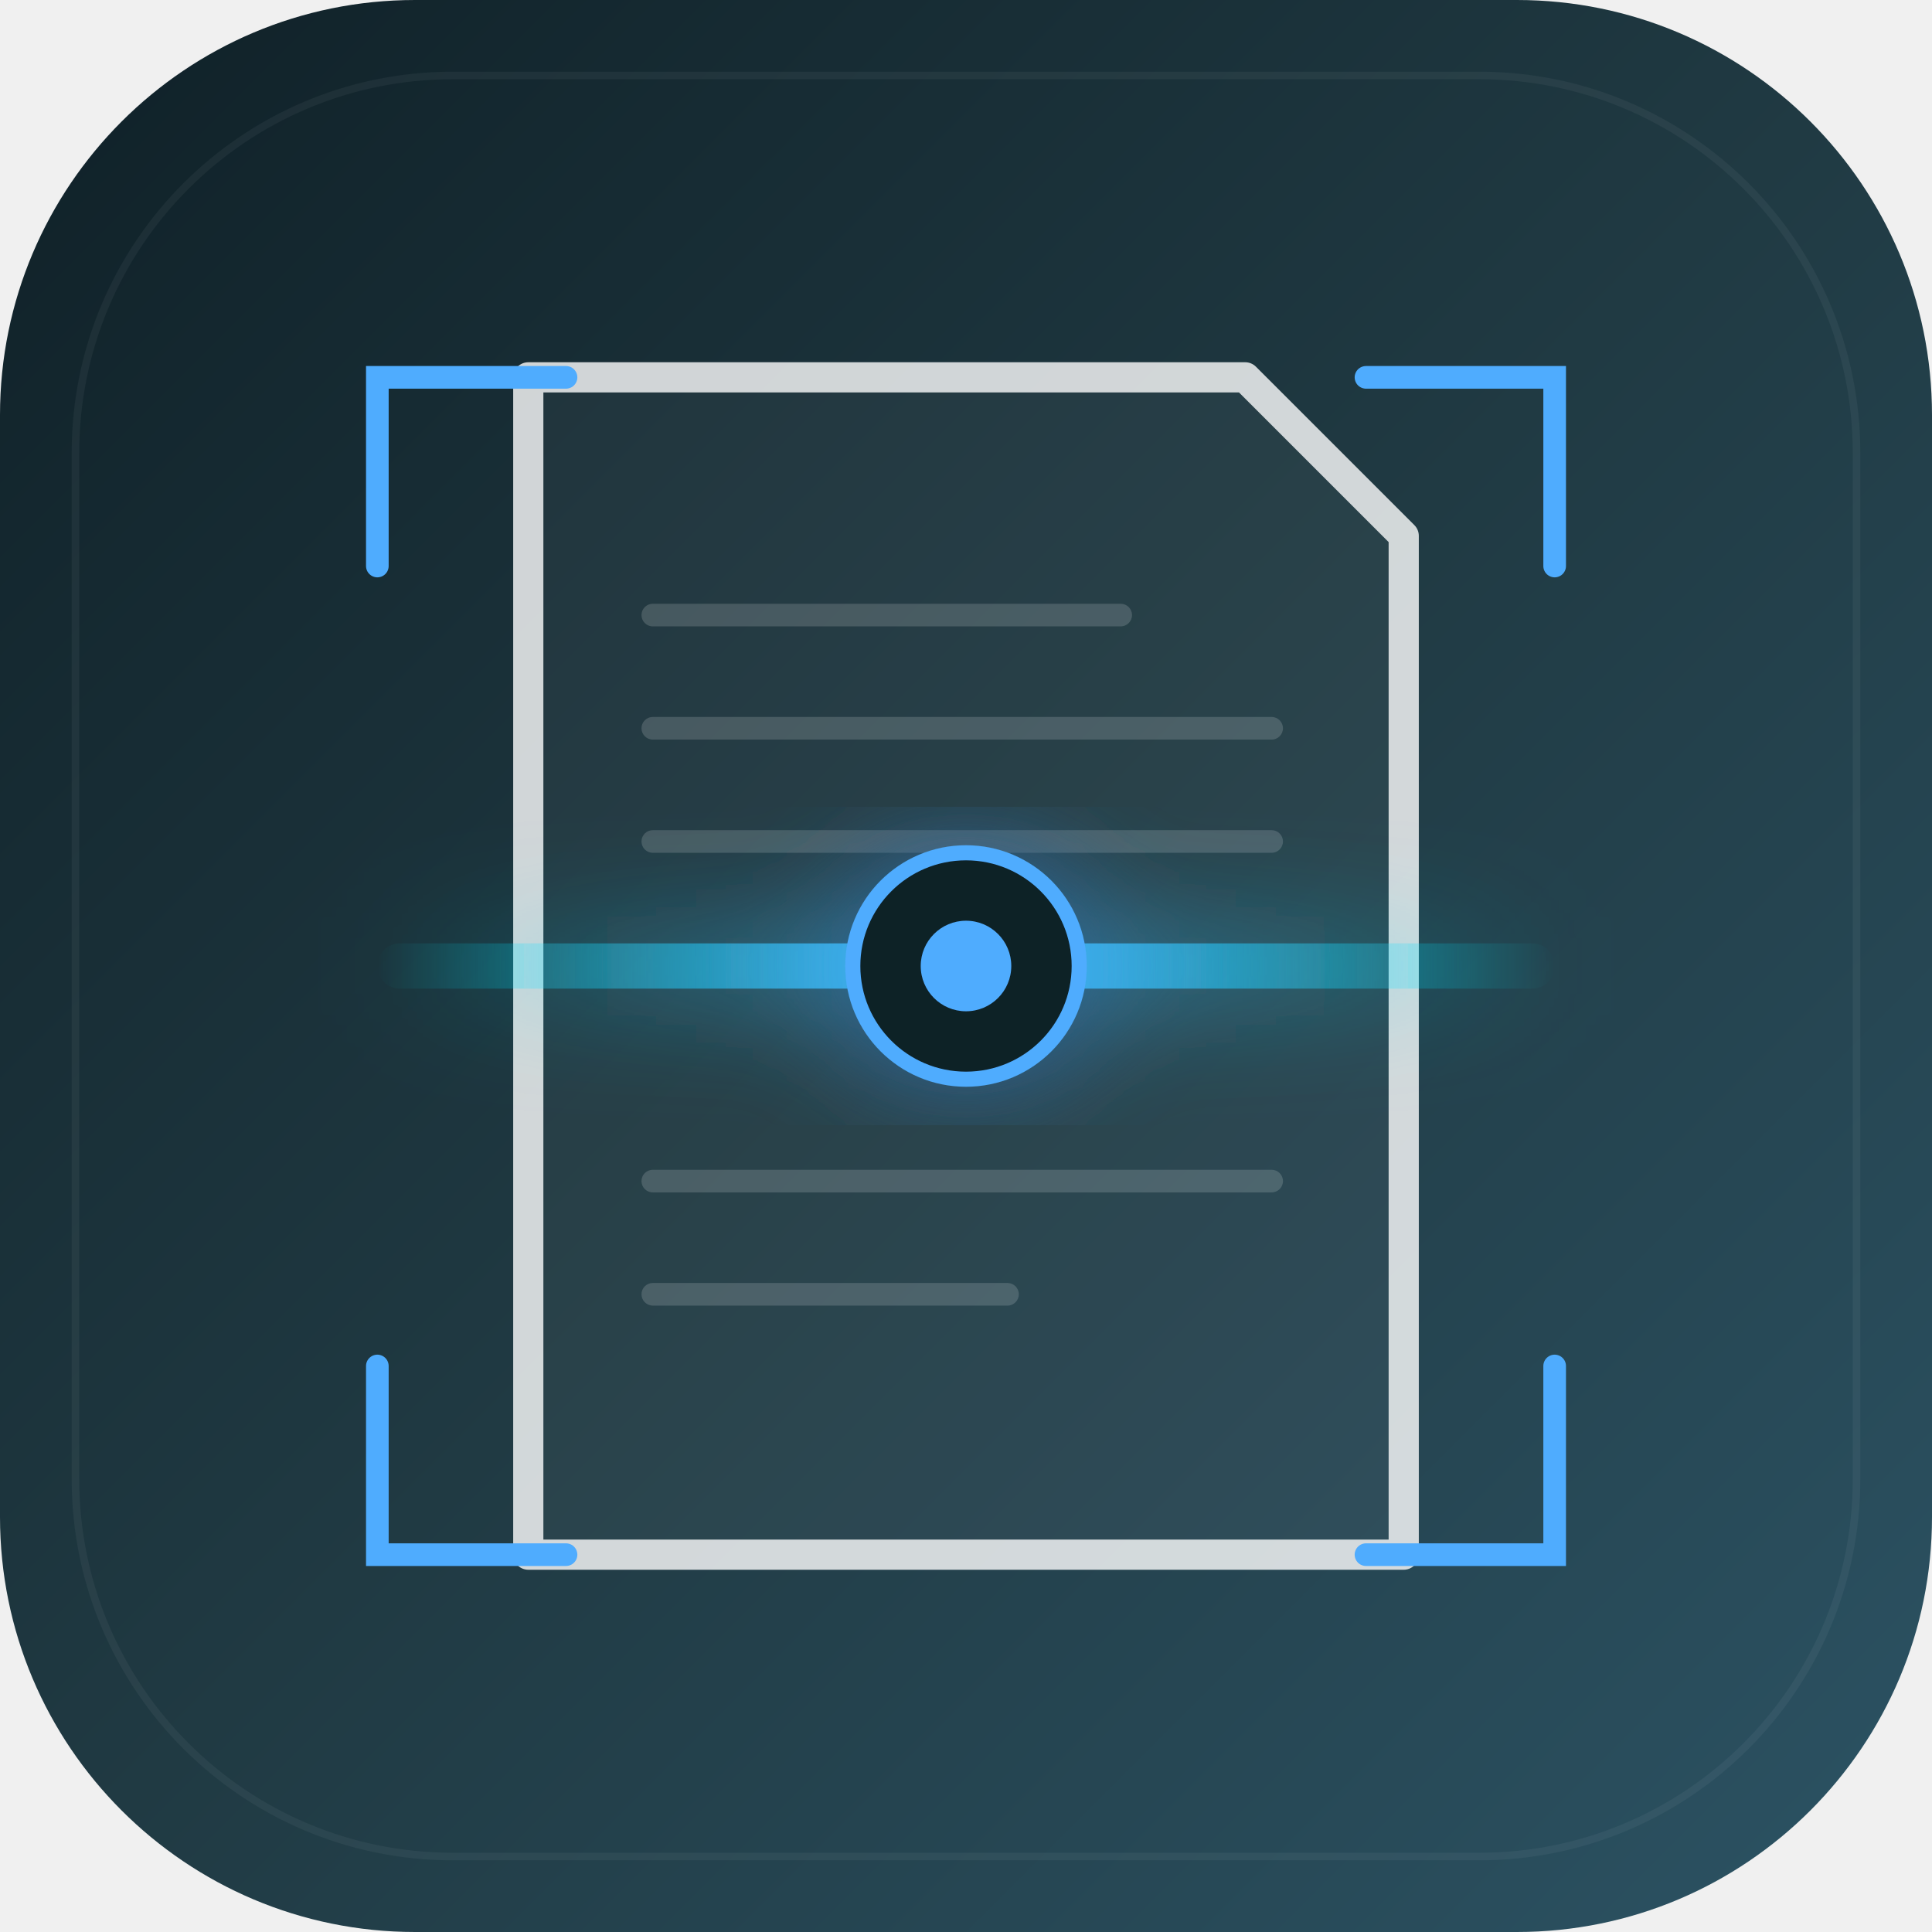
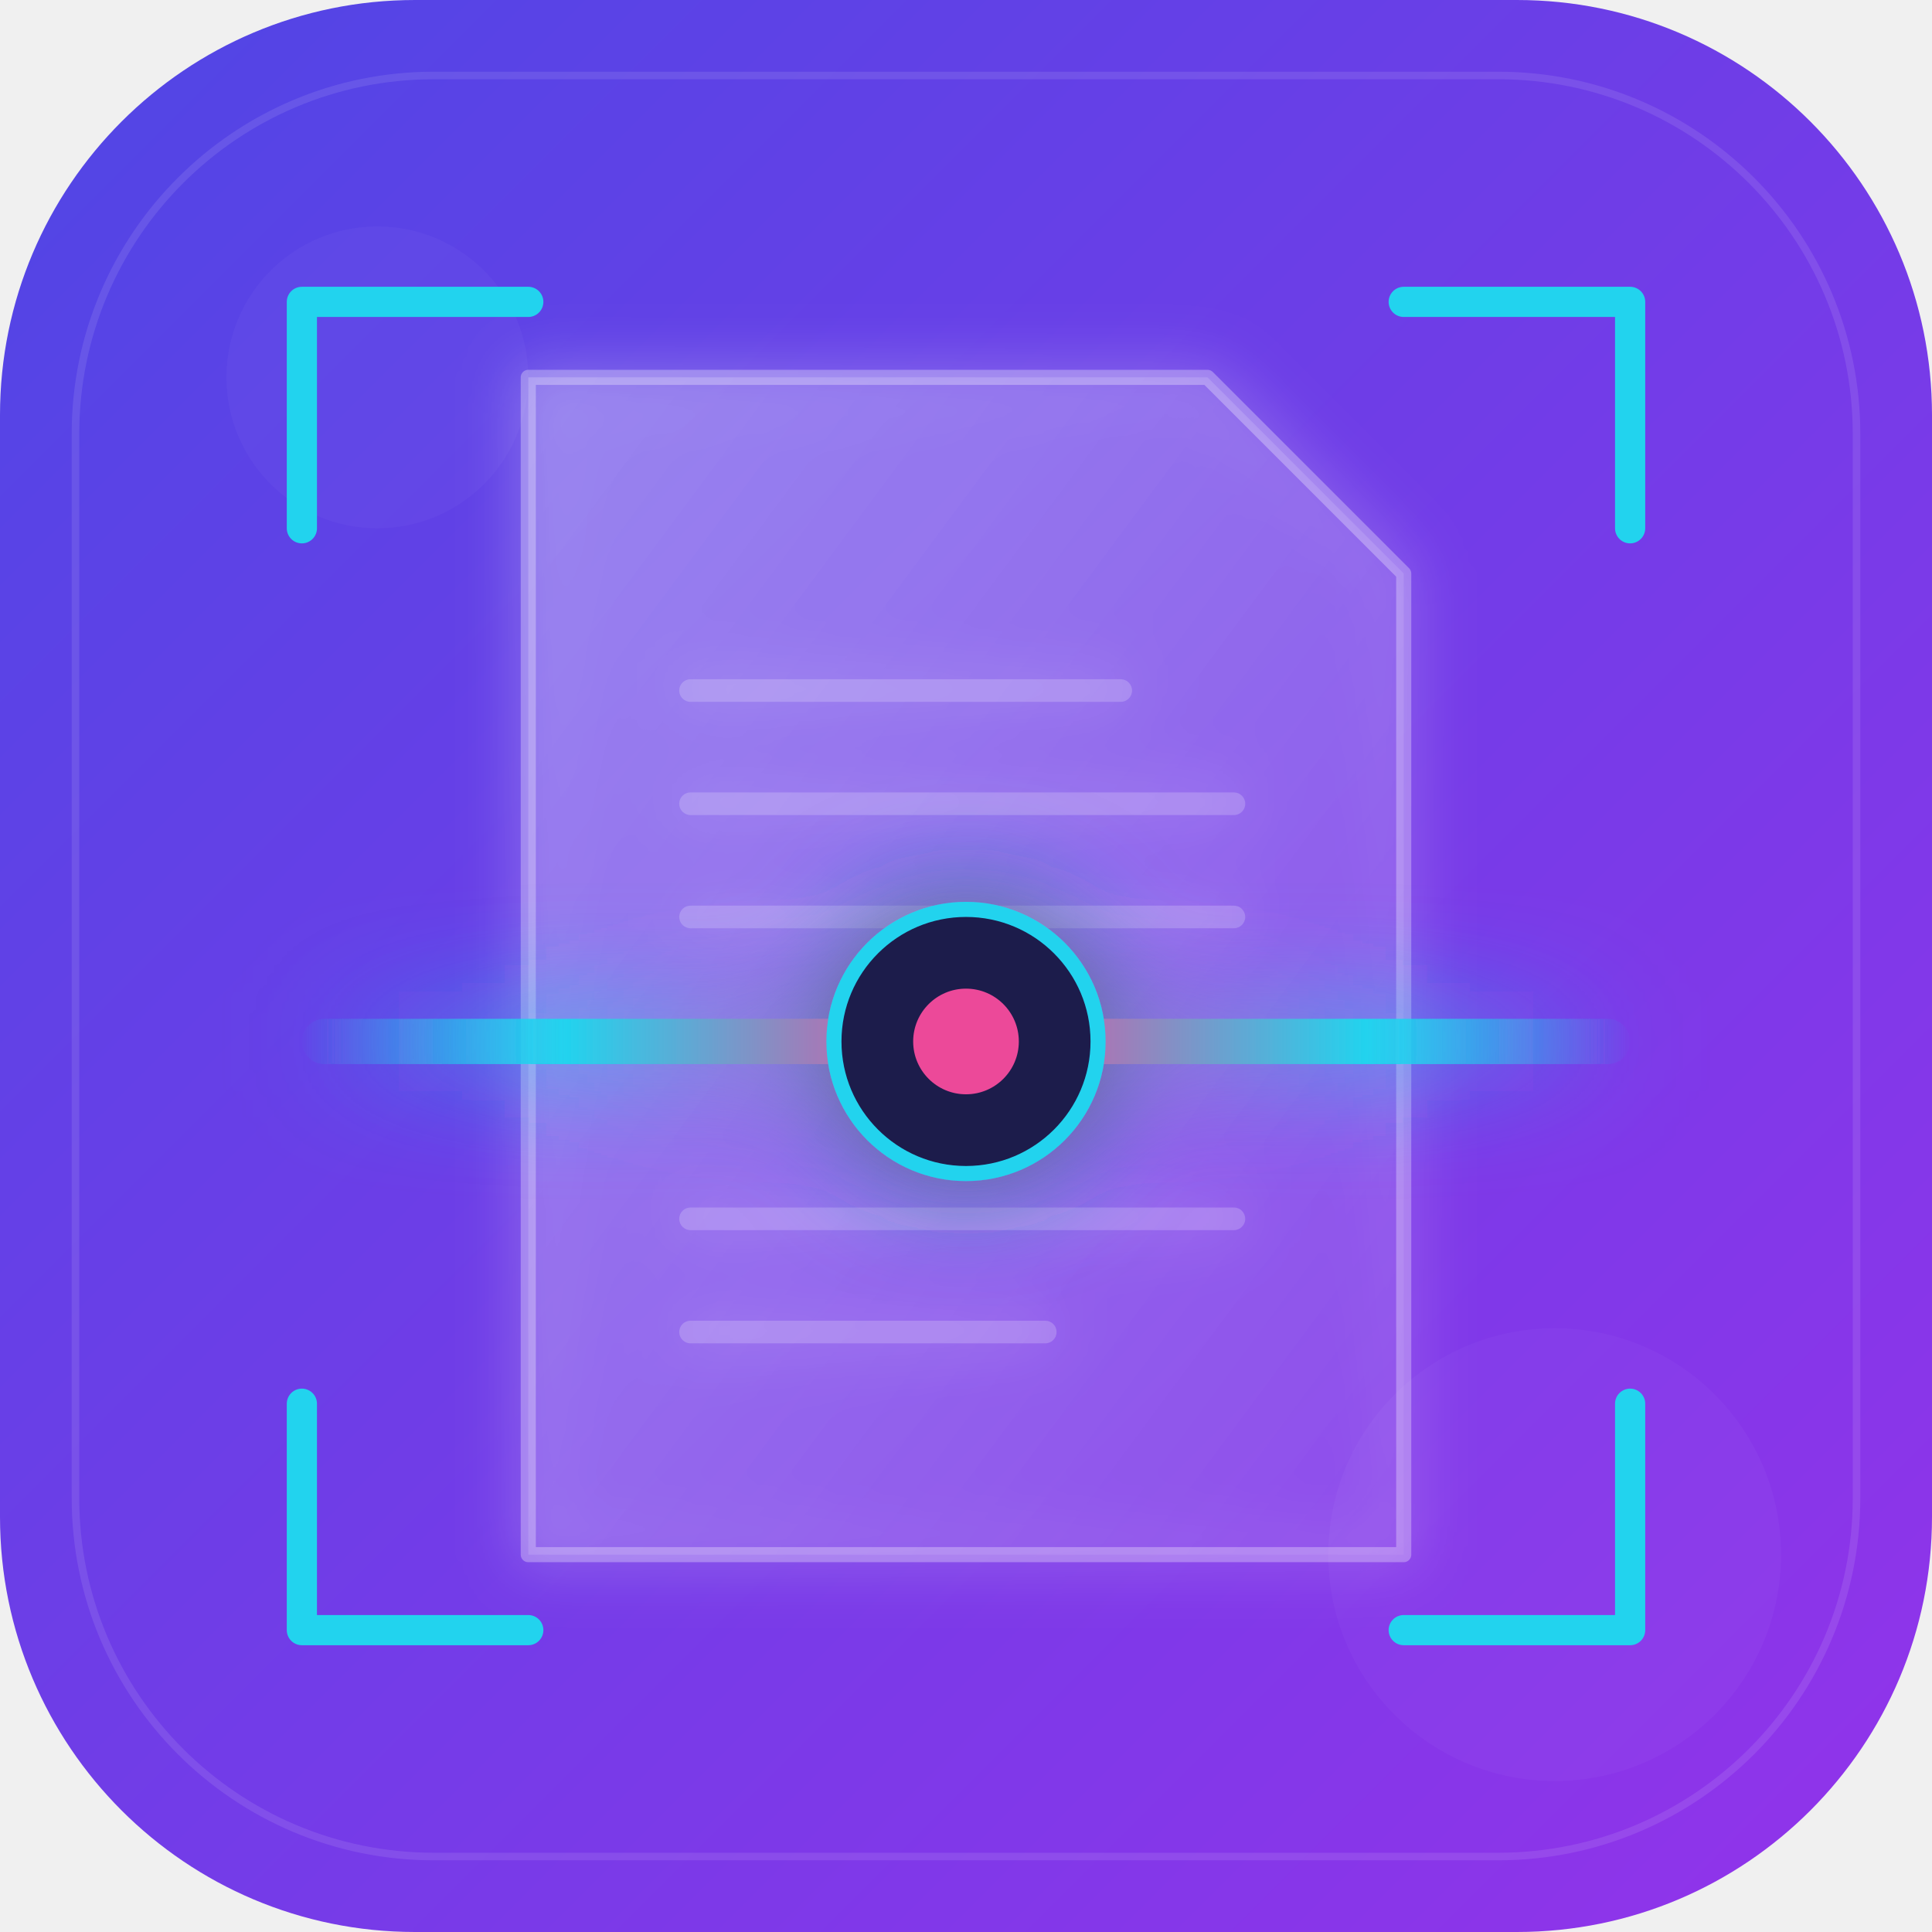
<svg xmlns="http://www.w3.org/2000/svg" width="512" height="512" viewBox="0 0 512 512" fill="none">
  <defs>
-     <linearGradient id="bg_grad" x1="0" y1="0" x2="512" y2="512" gradientUnits="userSpaceOnUse">
-       <stop stop-color="#0F2027" />
-       <stop offset="0.5" stop-color="#203A43" />
-       <stop offset="1" stop-color="#2C5364" />
+     <linearGradient id="bg_gradient" x1="0%" y1="0%" x2="100%" y2="100%">
+       <stop offset="0%" style="stop-color:#4F46E5" />
+       <stop offset="100%" style="stop-color:#9333EA" />
    </linearGradient>
-     <linearGradient id="beam_grad" x1="100" y1="256" x2="412" y2="256" gradientUnits="userSpaceOnUse">
-       <stop stop-color="#00F2FE" stop-opacity="0" />
-       <stop offset="0.5" stop-color="#4FACFE" />
-       <stop offset="1" stop-color="#00F2FE" stop-opacity="0" />
+     <linearGradient id="glass_gradient" x1="0%" y1="0%" x2="100%" y2="100%">
+       <stop offset="0%" style="stop-color:#FFFFFF; stop-opacity:0.2" />
+       <stop offset="100%" style="stop-color:#FFFFFF; stop-opacity:0.05" />
    </linearGradient>
-     <filter id="glow" x="-20%" y="-20%" width="140%" height="140%">
+     <linearGradient id="beam_gradient" x1="0%" y1="50%" x2="100%" y2="50%">
+       <stop offset="0%" style="stop-color:#22D3EE; stop-opacity:0" />
+       <stop offset="20%" style="stop-color:#22D3EE; stop-opacity:1" />
+       <stop offset="50%" style="stop-color:#EC4899; stop-opacity:1" />
+       <stop offset="80%" style="stop-color:#22D3EE; stop-opacity:1" />
+       <stop offset="100%" style="stop-color:#22D3EE; stop-opacity:0" />
+     </linearGradient>
+     <filter id="glow" x="-50%" y="-50%" width="200%" height="200%">
      <feGaussianBlur stdDeviation="15" result="blur" />
      <feComposite in="SourceGraphic" in2="blur" operator="over" />
    </filter>
+     <filter id="document_glow" x="-20%" y="-20%" width="140%" height="140%">
+       <feGaussianBlur stdDeviation="8" result="blur" />
+       <feComposite in="SourceGraphic" in2="blur" operator="over" />
+     </filter>
  </defs>
-   <rect width="512" height="512" rx="110" fill="url(#bg_grad)" />
-   <rect x="20" y="20" width="472" height="472" rx="100" stroke="white" stroke-opacity="0.05" stroke-width="2" />
-   <g opacity="0.8">
-     <path d="M140 100H330L372 142V412H140V100Z" fill="white" fill-opacity="0.05" />
-     <path d="M140 100H330L372 142V412H140V100Z" stroke="white" stroke-width="8" stroke-linejoin="round" />
-     <rect x="170" y="160" width="130" height="6" rx="3" fill="white" fill-opacity="0.2" />
-     <rect x="170" y="190" width="170" height="6" rx="3" fill="white" fill-opacity="0.2" />
-     <rect x="170" y="220" width="170" height="6" rx="3" fill="white" fill-opacity="0.2" />
-     <rect x="170" y="310" width="170" height="6" rx="3" fill="white" fill-opacity="0.2" />
-     <rect x="170" y="340" width="100" height="6" rx="3" fill="white" fill-opacity="0.2" />
+   <rect width="512" height="512" rx="110" fill="url(#bg_gradient)" />
+   <rect x="20" y="20" width="472" height="472" rx="95" stroke="white" stroke-opacity="0.1" stroke-width="2" />
+   <g filter="url(#document_glow)">
+     <path d="M140 100H320L372 152V412H140V100Z" fill="url(#glass_gradient)" stroke="white" stroke-opacity="0.3" stroke-width="4" stroke-linejoin="round" />
+     <rect x="180" y="180" width="120" height="6" rx="3" fill="white" fill-opacity="0.2" />
+     <rect x="180" y="210" width="150" height="6" rx="3" fill="white" fill-opacity="0.2" />
+     <rect x="180" y="240" width="150" height="6" rx="3" fill="white" fill-opacity="0.2" />
+     <rect x="180" y="320" width="150" height="6" rx="3" fill="white" fill-opacity="0.2" />
+     <rect x="180" y="350" width="100" height="6" rx="3" fill="white" fill-opacity="0.2" />
  </g>
  <g filter="url(#glow)">
-     <rect x="100" y="250" width="312" height="12" rx="6" fill="url(#beam_grad)" />
-     <circle cx="256" cy="256" r="30" fill="#0F2027" stroke="#4FACFE" stroke-width="4" />
-     <circle cx="256" cy="256" r="12" fill="#4FACFE">
-       <animate attributeName="r" values="10;14;10" dur="3s" repeatCount="indefinite" />
+     <rect x="80" y="270" width="352" height="12" rx="6" fill="url(#beam_gradient)" />
+     <circle cx="256" cy="276" r="35" fill="#1E1B4B" stroke="#22D3EE" stroke-width="4" />
+     <circle cx="256" cy="276" r="14" fill="#EC4899">
+       <animate attributeName="opacity" values="0.6;1;0.6" dur="2s" repeatCount="indefinite" />
    </circle>
  </g>
-   <path d="M100 150V100H150" stroke="#4FACFE" stroke-width="6" stroke-linecap="round" />
-   <path d="M412 150V100H362" stroke="#4FACFE" stroke-width="6" stroke-linecap="round" />
-   <path d="M100 362V412H150" stroke="#4FACFE" stroke-width="6" stroke-linecap="round" />
-   <path d="M412 362V412H362" stroke="#4FACFE" stroke-width="6" stroke-linecap="round" />
+   <circle cx="100" cy="100" r="40" fill="white" fill-opacity="0.03" />
+   <circle cx="412" cy="412" r="60" fill="white" fill-opacity="0.03" />
+   <path d="M80 140V80H140" stroke="#22D3EE" stroke-width="8" stroke-linecap="round" stroke-linejoin="round" />
+   <path d="M432 140V80H372" stroke="#22D3EE" stroke-width="8" stroke-linecap="round" stroke-linejoin="round" />
+   <path d="M80 372V432H140" stroke="#22D3EE" stroke-width="8" stroke-linecap="round" stroke-linejoin="round" />
+   <path d="M432 372V432H372" stroke="#22D3EE" stroke-width="8" stroke-linecap="round" stroke-linejoin="round" />
</svg>
